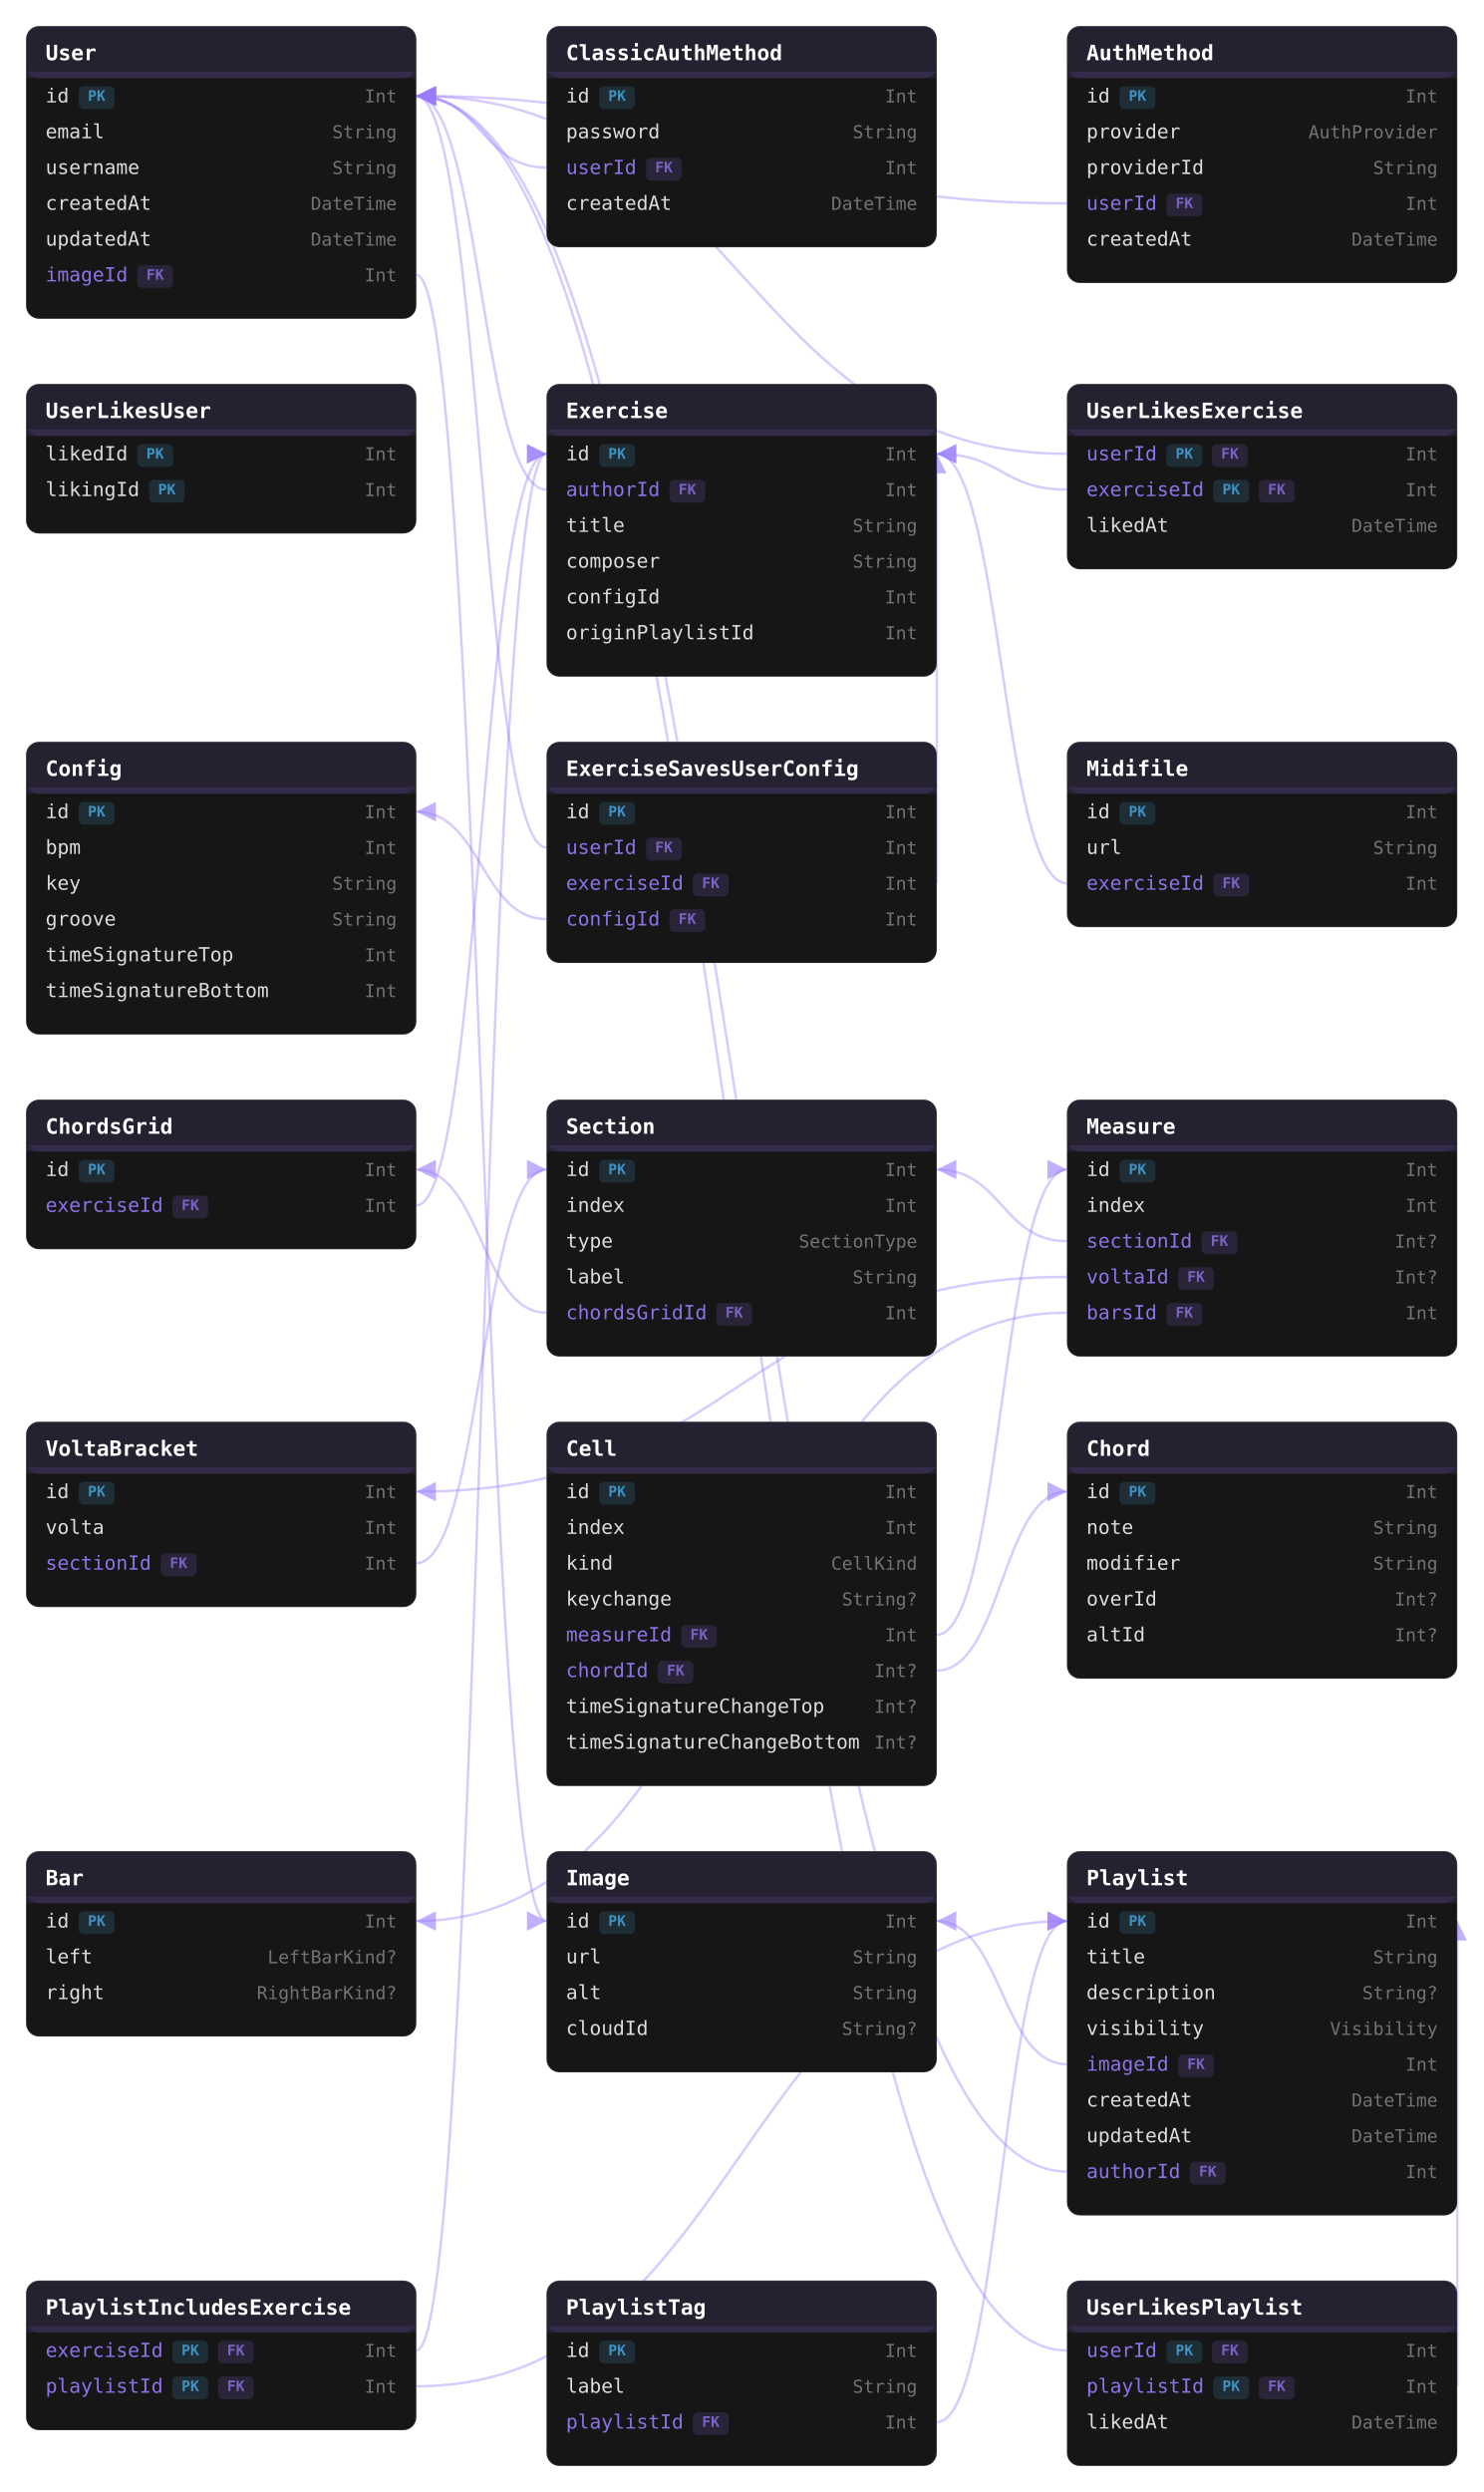
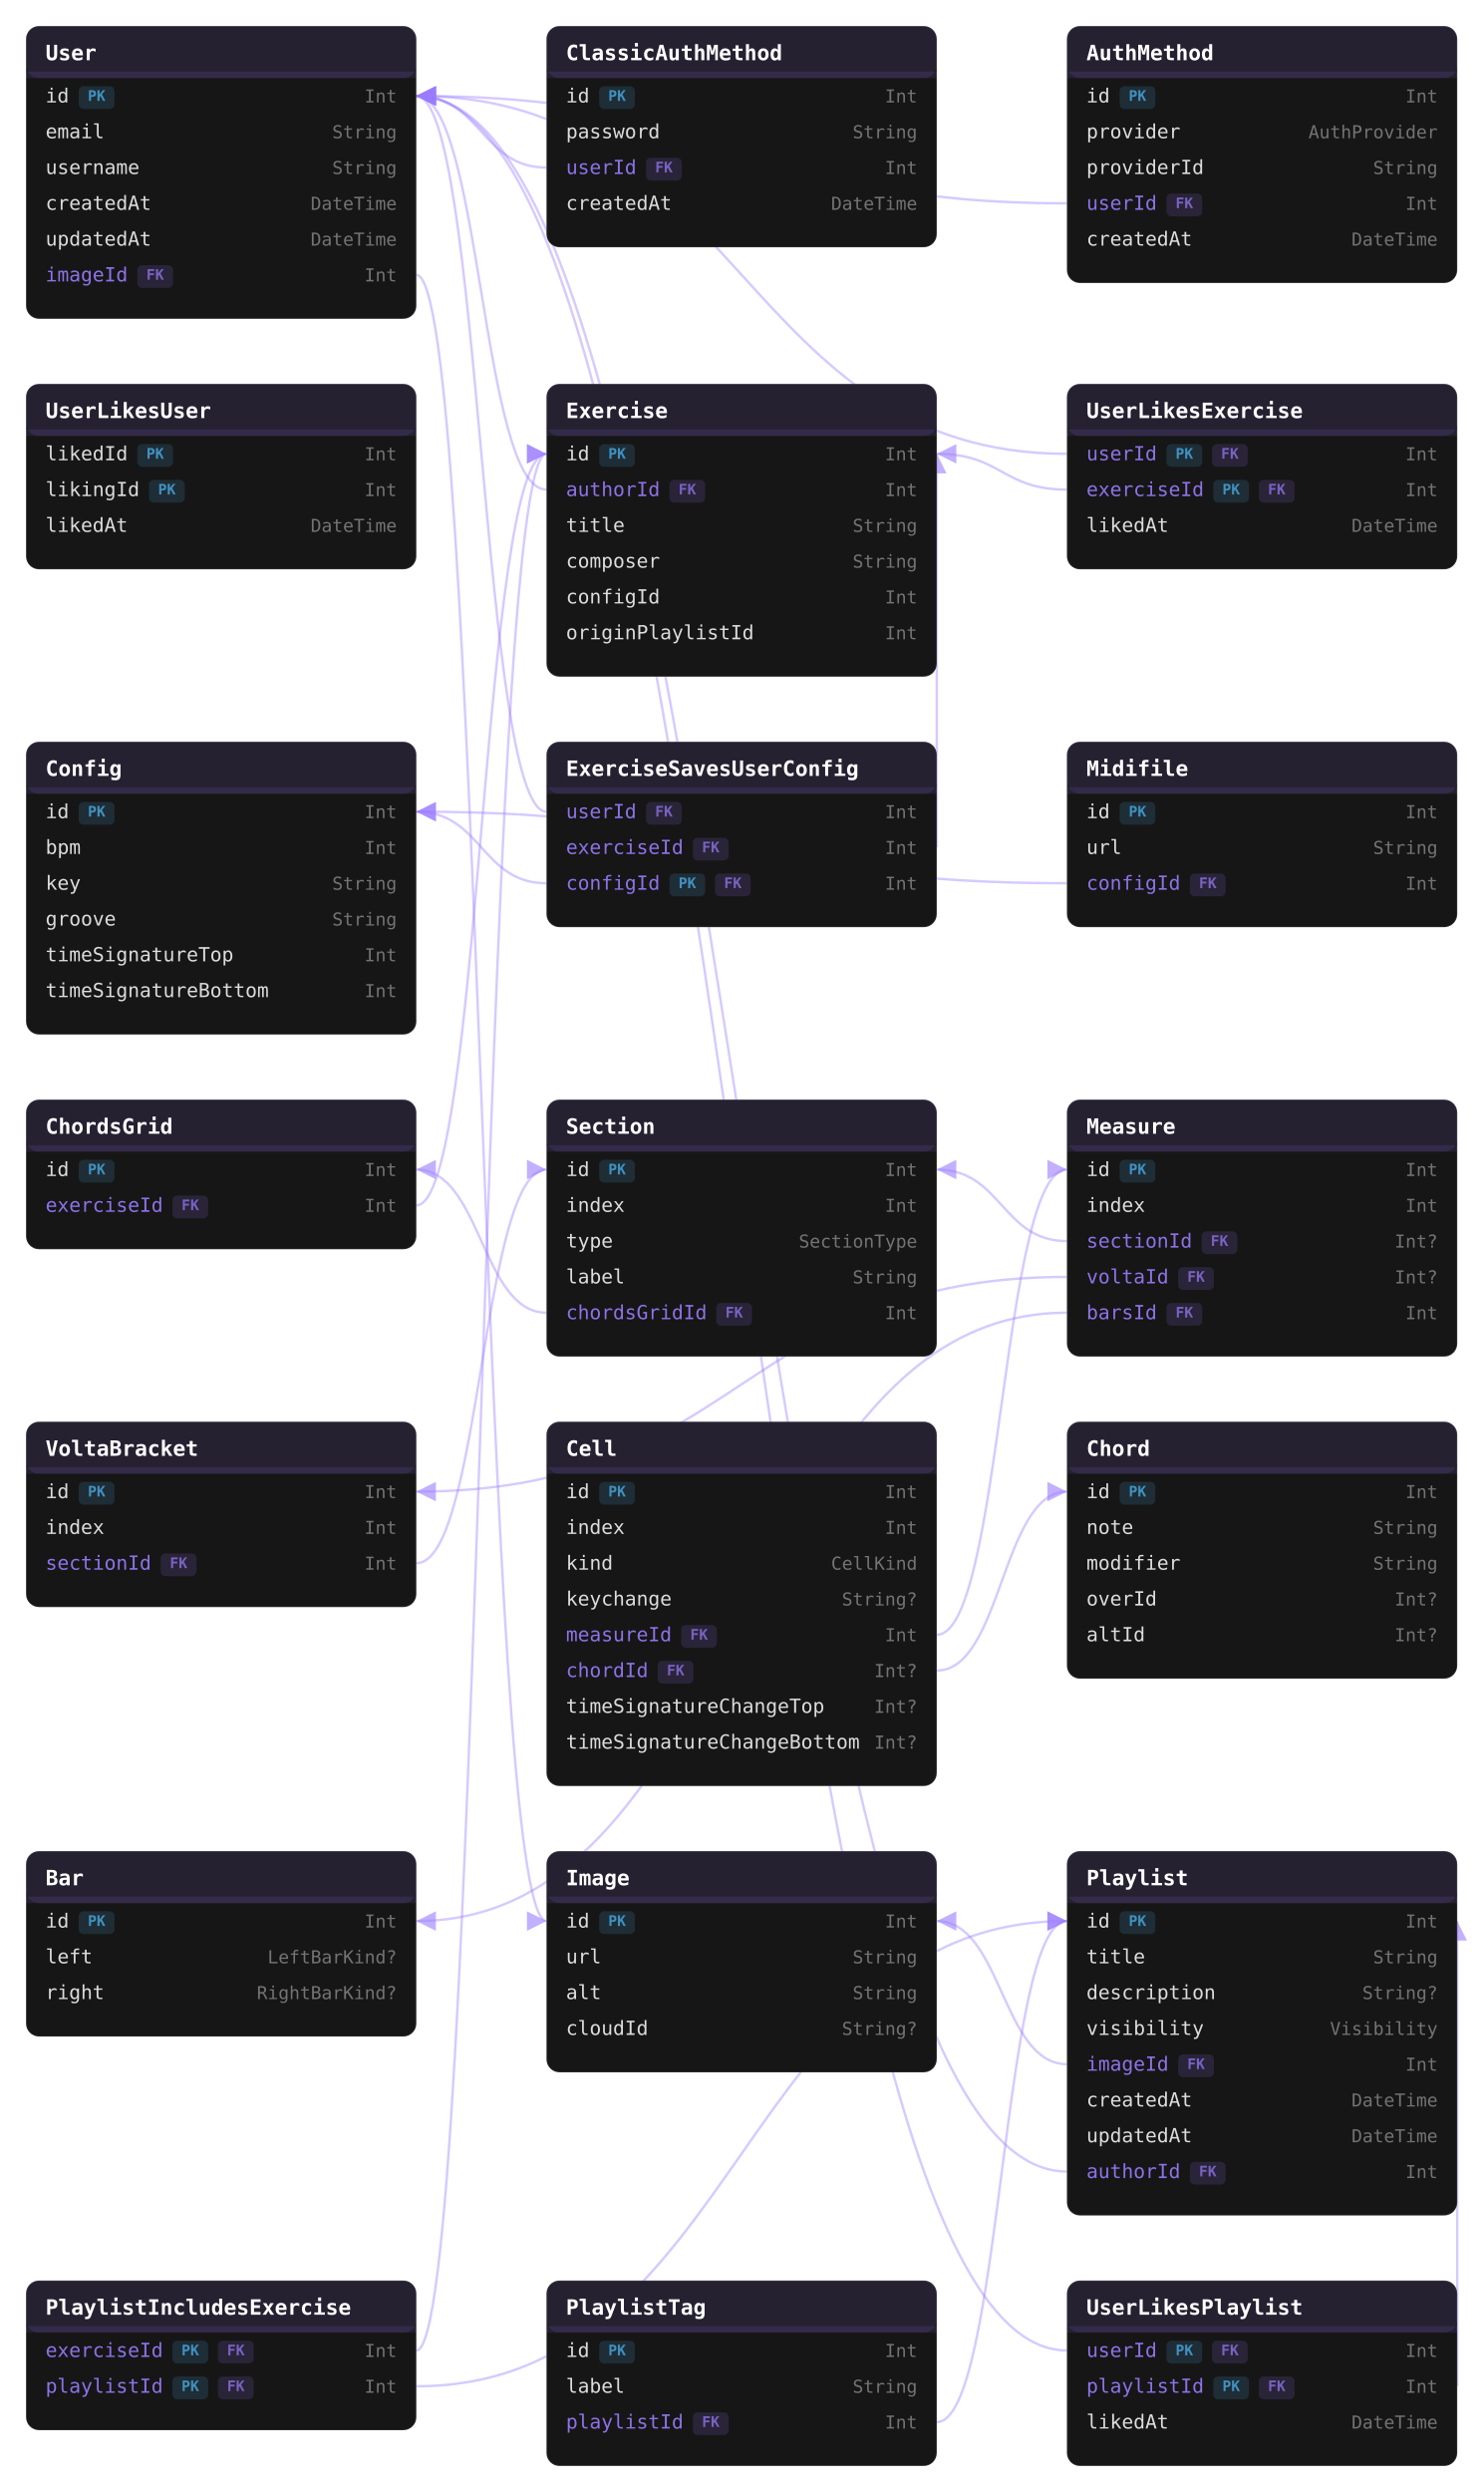
<svg xmlns="http://www.w3.org/2000/svg" viewBox="0 0 912 1532" width="912" height="1532" style="font-family: ui-monospace, monospace; font-size: 12px;">
  <defs>
    <marker id="arrow" viewBox="0 0 10 10" refX="10" refY="5" markerWidth="8" markerHeight="8" orient="auto-start-reverse">
      <path d="M 0 0 L 10 5 L 0 10 z" fill="rgba(154,124,255,0.6)" />
    </marker>
  </defs>
  <path d="M 256 169 C 296 169, 296 1181, 336 1181" fill="none" stroke="rgba(154,124,255,0.4)" stroke-width="1.5" marker-end="url(#arrow)" />
  <path d="M 336 103 C 296 103, 296 59, 256 59" fill="none" stroke="rgba(154,124,255,0.4)" stroke-width="1.5" marker-end="url(#arrow)" />
  <path d="M 656 125 C 456 125, 456 59, 256 59" fill="none" stroke="rgba(154,124,255,0.4)" stroke-width="1.5" marker-end="url(#arrow)" />
  <path d="M 336 301 C 296 301, 296 59, 256 59" fill="none" stroke="rgba(154,124,255,0.4)" stroke-width="1.5" marker-end="url(#arrow)" />
  <path d="M 656 279 C 456 279, 456 59, 256 59" fill="none" stroke="rgba(154,124,255,0.4)" stroke-width="1.5" marker-end="url(#arrow)" />
  <path d="M 656 301 C 616 301, 616 279, 576 279" fill="none" stroke="rgba(154,124,255,0.4)" stroke-width="1.5" marker-end="url(#arrow)" />
-   <path d="M 336 521 C 296 521, 296 59, 256 59" fill="none" stroke="rgba(154,124,255,0.4)" stroke-width="1.5" marker-end="url(#arrow)" />
-   <path d="M 576 543 C 576 543, 576 279, 576 279" fill="none" stroke="rgba(154,124,255,0.4)" stroke-width="1.5" marker-end="url(#arrow)" />
-   <path d="M 336 565 C 296 565, 296 499, 256 499" fill="none" stroke="rgba(154,124,255,0.4)" stroke-width="1.5" marker-end="url(#arrow)" />
-   <path d="M 656 543 C 616 543, 616 279, 576 279" fill="none" stroke="rgba(154,124,255,0.4)" stroke-width="1.5" marker-end="url(#arrow)" />
+   <path d="M 336 499 C 296 499, 296 59, 256 59" fill="none" stroke="rgba(154,124,255,0.4)" stroke-width="1.5" marker-end="url(#arrow)" />
+   <path d="M 576 521 C 576 521, 576 279, 576 279" fill="none" stroke="rgba(154,124,255,0.4)" stroke-width="1.5" marker-end="url(#arrow)" />
+   <path d="M 336 543 C 296 543, 296 499, 256 499" fill="none" stroke="rgba(154,124,255,0.4)" stroke-width="1.5" marker-end="url(#arrow)" />
+   <path d="M 656 543 C 456 543, 456 499, 256 499" fill="none" stroke="rgba(154,124,255,0.4)" stroke-width="1.5" marker-end="url(#arrow)" />
  <path d="M 256 741 C 296 741, 296 279, 336 279" fill="none" stroke="rgba(154,124,255,0.4)" stroke-width="1.5" marker-end="url(#arrow)" />
  <path d="M 336 807 C 296 807, 296 719, 256 719" fill="none" stroke="rgba(154,124,255,0.4)" stroke-width="1.5" marker-end="url(#arrow)" />
  <path d="M 656 763 C 616 763, 616 719, 576 719" fill="none" stroke="rgba(154,124,255,0.4)" stroke-width="1.5" marker-end="url(#arrow)" />
  <path d="M 656 785 C 456 785, 456 917, 256 917" fill="none" stroke="rgba(154,124,255,0.4)" stroke-width="1.5" marker-end="url(#arrow)" />
  <path d="M 656 807 C 456 807, 456 1181, 256 1181" fill="none" stroke="rgba(154,124,255,0.4)" stroke-width="1.5" marker-end="url(#arrow)" />
  <path d="M 256 961 C 296 961, 296 719, 336 719" fill="none" stroke="rgba(154,124,255,0.4)" stroke-width="1.5" marker-end="url(#arrow)" />
  <path d="M 576 1005 C 616 1005, 616 719, 656 719" fill="none" stroke="rgba(154,124,255,0.4)" stroke-width="1.5" marker-end="url(#arrow)" />
  <path d="M 576 1027 C 616 1027, 616 917, 656 917" fill="none" stroke="rgba(154,124,255,0.4)" stroke-width="1.5" marker-end="url(#arrow)" />
  <path d="M 656 1269 C 616 1269, 616 1181, 576 1181" fill="none" stroke="rgba(154,124,255,0.4)" stroke-width="1.5" marker-end="url(#arrow)" />
  <path d="M 656 1335 C 456 1335, 456 59, 256 59" fill="none" stroke="rgba(154,124,255,0.4)" stroke-width="1.5" marker-end="url(#arrow)" />
  <path d="M 256 1445 C 296 1445, 296 279, 336 279" fill="none" stroke="rgba(154,124,255,0.4)" stroke-width="1.5" marker-end="url(#arrow)" />
  <path d="M 256 1467 C 456 1467, 456 1181, 656 1181" fill="none" stroke="rgba(154,124,255,0.4)" stroke-width="1.5" marker-end="url(#arrow)" />
  <path d="M 576 1489 C 616 1489, 616 1181, 656 1181" fill="none" stroke="rgba(154,124,255,0.4)" stroke-width="1.5" marker-end="url(#arrow)" />
  <path d="M 656 1445 C 456 1445, 456 59, 256 59" fill="none" stroke="rgba(154,124,255,0.4)" stroke-width="1.5" marker-end="url(#arrow)" />
  <path d="M 896 1467 C 896 1467, 896 1181, 896 1181" fill="none" stroke="rgba(154,124,255,0.4)" stroke-width="1.5" marker-end="url(#arrow)" />
  <rect x="16" y="16" width="240" height="180" rx="8" fill="rgba(22,22,22,1)" stroke="rgba(255,255,255,0.1)" stroke-width="1" />
  <rect x="16" y="16" width="240" height="32" rx="8" fill="rgba(154,124,255,0.12)" />
  <rect x="16" y="44" width="240" height="4" fill="rgba(154,124,255,0.12)" />
  <text x="28" y="37" fill="rgba(255,255,255,1)" font-weight="600" font-size="13">User</text>
  <text x="28" y="63" fill="rgba(255,255,255,0.85)">id</text>
  <rect x="48.4" y="53" width="22" height="14" rx="3" fill="rgba(79,188,252,0.7)" opacity="0.2" />
  <text x="59.4" y="62" fill="rgba(79,188,252,0.7)" font-size="9" font-weight="600" text-anchor="middle">PK</text>
  <text x="244" y="63" fill="rgba(255,255,255,0.4)" text-anchor="end" font-size="11">Int</text>
  <text x="28" y="85" fill="rgba(255,255,255,0.85)">email</text>
  <text x="244" y="85" fill="rgba(255,255,255,0.4)" text-anchor="end" font-size="11">String</text>
  <text x="28" y="107" fill="rgba(255,255,255,0.85)">username</text>
  <text x="244" y="107" fill="rgba(255,255,255,0.4)" text-anchor="end" font-size="11">String</text>
  <text x="28" y="129" fill="rgba(255,255,255,0.85)">createdAt</text>
  <text x="244" y="129" fill="rgba(255,255,255,0.4)" text-anchor="end" font-size="11">DateTime</text>
  <text x="28" y="151" fill="rgba(255,255,255,0.85)">updatedAt</text>
  <text x="244" y="151" fill="rgba(255,255,255,0.4)" text-anchor="end" font-size="11">DateTime</text>
  <text x="28" y="173" fill="rgba(154,124,255,0.9)">imageId</text>
  <rect x="84.4" y="163" width="22" height="14" rx="3" fill="rgba(154,124,255,0.7)" opacity="0.2" />
  <text x="95.4" y="172" fill="rgba(154,124,255,0.7)" font-size="9" font-weight="600" text-anchor="middle">FK</text>
  <text x="244" y="173" fill="rgba(255,255,255,0.4)" text-anchor="end" font-size="11">Int</text>
  <rect x="336" y="16" width="240" height="136" rx="8" fill="rgba(22,22,22,1)" stroke="rgba(255,255,255,0.1)" stroke-width="1" />
  <rect x="336" y="16" width="240" height="32" rx="8" fill="rgba(154,124,255,0.12)" />
  <rect x="336" y="44" width="240" height="4" fill="rgba(154,124,255,0.12)" />
  <text x="348" y="37" fill="rgba(255,255,255,1)" font-weight="600" font-size="13">ClassicAuthMethod</text>
  <text x="348" y="63" fill="rgba(255,255,255,0.85)">id</text>
  <rect x="368.4" y="53" width="22" height="14" rx="3" fill="rgba(79,188,252,0.7)" opacity="0.2" />
  <text x="379.4" y="62" fill="rgba(79,188,252,0.7)" font-size="9" font-weight="600" text-anchor="middle">PK</text>
  <text x="564" y="63" fill="rgba(255,255,255,0.4)" text-anchor="end" font-size="11">Int</text>
  <text x="348" y="85" fill="rgba(255,255,255,0.85)">password</text>
  <text x="564" y="85" fill="rgba(255,255,255,0.4)" text-anchor="end" font-size="11">String</text>
  <text x="348" y="107" fill="rgba(154,124,255,0.9)">userId</text>
  <rect x="397.2" y="97" width="22" height="14" rx="3" fill="rgba(154,124,255,0.7)" opacity="0.2" />
  <text x="408.2" y="106" fill="rgba(154,124,255,0.7)" font-size="9" font-weight="600" text-anchor="middle">FK</text>
  <text x="564" y="107" fill="rgba(255,255,255,0.4)" text-anchor="end" font-size="11">Int</text>
  <text x="348" y="129" fill="rgba(255,255,255,0.85)">createdAt</text>
  <text x="564" y="129" fill="rgba(255,255,255,0.4)" text-anchor="end" font-size="11">DateTime</text>
  <rect x="656" y="16" width="240" height="158" rx="8" fill="rgba(22,22,22,1)" stroke="rgba(255,255,255,0.1)" stroke-width="1" />
  <rect x="656" y="16" width="240" height="32" rx="8" fill="rgba(154,124,255,0.12)" />
  <rect x="656" y="44" width="240" height="4" fill="rgba(154,124,255,0.12)" />
  <text x="668" y="37" fill="rgba(255,255,255,1)" font-weight="600" font-size="13">AuthMethod</text>
  <text x="668" y="63" fill="rgba(255,255,255,0.85)">id</text>
  <rect x="688.4" y="53" width="22" height="14" rx="3" fill="rgba(79,188,252,0.7)" opacity="0.2" />
  <text x="699.4" y="62" fill="rgba(79,188,252,0.7)" font-size="9" font-weight="600" text-anchor="middle">PK</text>
  <text x="884" y="63" fill="rgba(255,255,255,0.4)" text-anchor="end" font-size="11">Int</text>
  <text x="668" y="85" fill="rgba(255,255,255,0.85)">provider</text>
  <text x="884" y="85" fill="rgba(255,255,255,0.4)" text-anchor="end" font-size="11">AuthProvider</text>
  <text x="668" y="107" fill="rgba(255,255,255,0.85)">providerId</text>
  <text x="884" y="107" fill="rgba(255,255,255,0.4)" text-anchor="end" font-size="11">String</text>
  <text x="668" y="129" fill="rgba(154,124,255,0.9)">userId</text>
  <rect x="717.2" y="119" width="22" height="14" rx="3" fill="rgba(154,124,255,0.7)" opacity="0.2" />
  <text x="728.2" y="128" fill="rgba(154,124,255,0.7)" font-size="9" font-weight="600" text-anchor="middle">FK</text>
  <text x="884" y="129" fill="rgba(255,255,255,0.4)" text-anchor="end" font-size="11">Int</text>
  <text x="668" y="151" fill="rgba(255,255,255,0.85)">createdAt</text>
  <text x="884" y="151" fill="rgba(255,255,255,0.4)" text-anchor="end" font-size="11">DateTime</text>
-   <rect x="16" y="236" width="240" height="92" rx="8" fill="rgba(22,22,22,1)" stroke="rgba(255,255,255,0.1)" stroke-width="1" />
+   <rect x="16" y="236" width="240" height="114" rx="8" fill="rgba(22,22,22,1)" stroke="rgba(255,255,255,0.1)" stroke-width="1" />
  <rect x="16" y="236" width="240" height="32" rx="8" fill="rgba(154,124,255,0.12)" />
  <rect x="16" y="264" width="240" height="4" fill="rgba(154,124,255,0.12)" />
  <text x="28" y="257" fill="rgba(255,255,255,1)" font-weight="600" font-size="13">UserLikesUser</text>
  <text x="28" y="283" fill="rgba(255,255,255,0.85)">likedId</text>
  <rect x="84.4" y="273" width="22" height="14" rx="3" fill="rgba(79,188,252,0.7)" opacity="0.2" />
  <text x="95.4" y="282" fill="rgba(79,188,252,0.7)" font-size="9" font-weight="600" text-anchor="middle">PK</text>
  <text x="244" y="283" fill="rgba(255,255,255,0.4)" text-anchor="end" font-size="11">Int</text>
  <text x="28" y="305" fill="rgba(255,255,255,0.85)">likingId</text>
  <rect x="91.6" y="295" width="22" height="14" rx="3" fill="rgba(79,188,252,0.7)" opacity="0.2" />
  <text x="102.6" y="304" fill="rgba(79,188,252,0.7)" font-size="9" font-weight="600" text-anchor="middle">PK</text>
  <text x="244" y="305" fill="rgba(255,255,255,0.4)" text-anchor="end" font-size="11">Int</text>
+   <text x="28" y="327" fill="rgba(255,255,255,0.85)">likedAt</text>
+   <text x="244" y="327" fill="rgba(255,255,255,0.4)" text-anchor="end" font-size="11">DateTime</text>
  <rect x="336" y="236" width="240" height="180" rx="8" fill="rgba(22,22,22,1)" stroke="rgba(255,255,255,0.1)" stroke-width="1" />
  <rect x="336" y="236" width="240" height="32" rx="8" fill="rgba(154,124,255,0.12)" />
  <rect x="336" y="264" width="240" height="4" fill="rgba(154,124,255,0.12)" />
  <text x="348" y="257" fill="rgba(255,255,255,1)" font-weight="600" font-size="13">Exercise</text>
  <text x="348" y="283" fill="rgba(255,255,255,0.85)">id</text>
  <rect x="368.4" y="273" width="22" height="14" rx="3" fill="rgba(79,188,252,0.7)" opacity="0.2" />
  <text x="379.4" y="282" fill="rgba(79,188,252,0.7)" font-size="9" font-weight="600" text-anchor="middle">PK</text>
  <text x="564" y="283" fill="rgba(255,255,255,0.4)" text-anchor="end" font-size="11">Int</text>
  <text x="348" y="305" fill="rgba(154,124,255,0.9)">authorId</text>
  <rect x="411.6" y="295" width="22" height="14" rx="3" fill="rgba(154,124,255,0.7)" opacity="0.2" />
  <text x="422.6" y="304" fill="rgba(154,124,255,0.7)" font-size="9" font-weight="600" text-anchor="middle">FK</text>
  <text x="564" y="305" fill="rgba(255,255,255,0.4)" text-anchor="end" font-size="11">Int</text>
  <text x="348" y="327" fill="rgba(255,255,255,0.85)">title</text>
  <text x="564" y="327" fill="rgba(255,255,255,0.4)" text-anchor="end" font-size="11">String</text>
  <text x="348" y="349" fill="rgba(255,255,255,0.85)">composer</text>
  <text x="564" y="349" fill="rgba(255,255,255,0.4)" text-anchor="end" font-size="11">String</text>
  <text x="348" y="371" fill="rgba(255,255,255,0.85)">configId</text>
  <text x="564" y="371" fill="rgba(255,255,255,0.4)" text-anchor="end" font-size="11">Int</text>
  <text x="348" y="393" fill="rgba(255,255,255,0.85)">originPlaylistId</text>
  <text x="564" y="393" fill="rgba(255,255,255,0.4)" text-anchor="end" font-size="11">Int</text>
  <rect x="656" y="236" width="240" height="114" rx="8" fill="rgba(22,22,22,1)" stroke="rgba(255,255,255,0.1)" stroke-width="1" />
  <rect x="656" y="236" width="240" height="32" rx="8" fill="rgba(154,124,255,0.12)" />
  <rect x="656" y="264" width="240" height="4" fill="rgba(154,124,255,0.12)" />
  <text x="668" y="257" fill="rgba(255,255,255,1)" font-weight="600" font-size="13">UserLikesExercise</text>
  <text x="668" y="283" fill="rgba(154,124,255,0.9)">userId</text>
  <rect x="717.2" y="273" width="22" height="14" rx="3" fill="rgba(79,188,252,0.7)" opacity="0.2" />
  <text x="728.2" y="282" fill="rgba(79,188,252,0.7)" font-size="9" font-weight="600" text-anchor="middle">PK</text>
  <rect x="745.2" y="273" width="22" height="14" rx="3" fill="rgba(154,124,255,0.7)" opacity="0.2" />
  <text x="756.2" y="282" fill="rgba(154,124,255,0.7)" font-size="9" font-weight="600" text-anchor="middle">FK</text>
  <text x="884" y="283" fill="rgba(255,255,255,0.4)" text-anchor="end" font-size="11">Int</text>
  <text x="668" y="305" fill="rgba(154,124,255,0.9)">exerciseId</text>
  <rect x="746" y="295" width="22" height="14" rx="3" fill="rgba(79,188,252,0.7)" opacity="0.2" />
  <text x="757" y="304" fill="rgba(79,188,252,0.7)" font-size="9" font-weight="600" text-anchor="middle">PK</text>
  <rect x="774" y="295" width="22" height="14" rx="3" fill="rgba(154,124,255,0.7)" opacity="0.2" />
  <text x="785" y="304" fill="rgba(154,124,255,0.7)" font-size="9" font-weight="600" text-anchor="middle">FK</text>
  <text x="884" y="305" fill="rgba(255,255,255,0.4)" text-anchor="end" font-size="11">Int</text>
  <text x="668" y="327" fill="rgba(255,255,255,0.85)">likedAt</text>
  <text x="884" y="327" fill="rgba(255,255,255,0.4)" text-anchor="end" font-size="11">DateTime</text>
  <rect x="16" y="456" width="240" height="180" rx="8" fill="rgba(22,22,22,1)" stroke="rgba(255,255,255,0.1)" stroke-width="1" />
  <rect x="16" y="456" width="240" height="32" rx="8" fill="rgba(154,124,255,0.12)" />
  <rect x="16" y="484" width="240" height="4" fill="rgba(154,124,255,0.12)" />
  <text x="28" y="477" fill="rgba(255,255,255,1)" font-weight="600" font-size="13">Config</text>
  <text x="28" y="503" fill="rgba(255,255,255,0.85)">id</text>
  <rect x="48.4" y="493" width="22" height="14" rx="3" fill="rgba(79,188,252,0.7)" opacity="0.2" />
  <text x="59.4" y="502" fill="rgba(79,188,252,0.7)" font-size="9" font-weight="600" text-anchor="middle">PK</text>
  <text x="244" y="503" fill="rgba(255,255,255,0.4)" text-anchor="end" font-size="11">Int</text>
  <text x="28" y="525" fill="rgba(255,255,255,0.85)">bpm</text>
  <text x="244" y="525" fill="rgba(255,255,255,0.4)" text-anchor="end" font-size="11">Int</text>
  <text x="28" y="547" fill="rgba(255,255,255,0.85)">key</text>
  <text x="244" y="547" fill="rgba(255,255,255,0.4)" text-anchor="end" font-size="11">String</text>
  <text x="28" y="569" fill="rgba(255,255,255,0.85)">groove</text>
  <text x="244" y="569" fill="rgba(255,255,255,0.4)" text-anchor="end" font-size="11">String</text>
  <text x="28" y="591" fill="rgba(255,255,255,0.85)">timeSignatureTop</text>
  <text x="244" y="591" fill="rgba(255,255,255,0.4)" text-anchor="end" font-size="11">Int</text>
  <text x="28" y="613" fill="rgba(255,255,255,0.85)">timeSignatureBottom</text>
  <text x="244" y="613" fill="rgba(255,255,255,0.4)" text-anchor="end" font-size="11">Int</text>
-   <rect x="336" y="456" width="240" height="136" rx="8" fill="rgba(22,22,22,1)" stroke="rgba(255,255,255,0.1)" stroke-width="1" />
+   <rect x="336" y="456" width="240" height="114" rx="8" fill="rgba(22,22,22,1)" stroke="rgba(255,255,255,0.1)" stroke-width="1" />
  <rect x="336" y="456" width="240" height="32" rx="8" fill="rgba(154,124,255,0.12)" />
  <rect x="336" y="484" width="240" height="4" fill="rgba(154,124,255,0.12)" />
  <text x="348" y="477" fill="rgba(255,255,255,1)" font-weight="600" font-size="13">ExerciseSavesUserConfig</text>
-   <text x="348" y="503" fill="rgba(255,255,255,0.85)">id</text>
-   <rect x="368.4" y="493" width="22" height="14" rx="3" fill="rgba(79,188,252,0.7)" opacity="0.2" />
-   <text x="379.4" y="502" fill="rgba(79,188,252,0.7)" font-size="9" font-weight="600" text-anchor="middle">PK</text>
+   <text x="348" y="503" fill="rgba(154,124,255,0.9)">userId</text>
+   <rect x="397.2" y="493" width="22" height="14" rx="3" fill="rgba(154,124,255,0.7)" opacity="0.2" />
+   <text x="408.2" y="502" fill="rgba(154,124,255,0.7)" font-size="9" font-weight="600" text-anchor="middle">FK</text>
  <text x="564" y="503" fill="rgba(255,255,255,0.4)" text-anchor="end" font-size="11">Int</text>
-   <text x="348" y="525" fill="rgba(154,124,255,0.9)">userId</text>
-   <rect x="397.2" y="515" width="22" height="14" rx="3" fill="rgba(154,124,255,0.7)" opacity="0.2" />
-   <text x="408.2" y="524" fill="rgba(154,124,255,0.7)" font-size="9" font-weight="600" text-anchor="middle">FK</text>
+   <text x="348" y="525" fill="rgba(154,124,255,0.9)">exerciseId</text>
+   <rect x="426" y="515" width="22" height="14" rx="3" fill="rgba(154,124,255,0.7)" opacity="0.2" />
+   <text x="437" y="524" fill="rgba(154,124,255,0.7)" font-size="9" font-weight="600" text-anchor="middle">FK</text>
  <text x="564" y="525" fill="rgba(255,255,255,0.4)" text-anchor="end" font-size="11">Int</text>
-   <text x="348" y="547" fill="rgba(154,124,255,0.9)">exerciseId</text>
-   <rect x="426" y="537" width="22" height="14" rx="3" fill="rgba(154,124,255,0.7)" opacity="0.2" />
-   <text x="437" y="546" fill="rgba(154,124,255,0.7)" font-size="9" font-weight="600" text-anchor="middle">FK</text>
+   <text x="348" y="547" fill="rgba(154,124,255,0.9)">configId</text>
+   <rect x="411.6" y="537" width="22" height="14" rx="3" fill="rgba(79,188,252,0.7)" opacity="0.2" />
+   <text x="422.6" y="546" fill="rgba(79,188,252,0.7)" font-size="9" font-weight="600" text-anchor="middle">PK</text>
+   <rect x="439.6" y="537" width="22" height="14" rx="3" fill="rgba(154,124,255,0.7)" opacity="0.2" />
+   <text x="450.6" y="546" fill="rgba(154,124,255,0.7)" font-size="9" font-weight="600" text-anchor="middle">FK</text>
  <text x="564" y="547" fill="rgba(255,255,255,0.4)" text-anchor="end" font-size="11">Int</text>
-   <text x="348" y="569" fill="rgba(154,124,255,0.9)">configId</text>
-   <rect x="411.6" y="559" width="22" height="14" rx="3" fill="rgba(154,124,255,0.7)" opacity="0.2" />
-   <text x="422.6" y="568" fill="rgba(154,124,255,0.7)" font-size="9" font-weight="600" text-anchor="middle">FK</text>
-   <text x="564" y="569" fill="rgba(255,255,255,0.4)" text-anchor="end" font-size="11">Int</text>
  <rect x="656" y="456" width="240" height="114" rx="8" fill="rgba(22,22,22,1)" stroke="rgba(255,255,255,0.1)" stroke-width="1" />
  <rect x="656" y="456" width="240" height="32" rx="8" fill="rgba(154,124,255,0.12)" />
  <rect x="656" y="484" width="240" height="4" fill="rgba(154,124,255,0.12)" />
  <text x="668" y="477" fill="rgba(255,255,255,1)" font-weight="600" font-size="13">Midifile</text>
  <text x="668" y="503" fill="rgba(255,255,255,0.85)">id</text>
  <rect x="688.4" y="493" width="22" height="14" rx="3" fill="rgba(79,188,252,0.7)" opacity="0.2" />
  <text x="699.4" y="502" fill="rgba(79,188,252,0.7)" font-size="9" font-weight="600" text-anchor="middle">PK</text>
  <text x="884" y="503" fill="rgba(255,255,255,0.4)" text-anchor="end" font-size="11">Int</text>
  <text x="668" y="525" fill="rgba(255,255,255,0.85)">url</text>
  <text x="884" y="525" fill="rgba(255,255,255,0.4)" text-anchor="end" font-size="11">String</text>
-   <text x="668" y="547" fill="rgba(154,124,255,0.9)">exerciseId</text>
-   <rect x="746" y="537" width="22" height="14" rx="3" fill="rgba(154,124,255,0.7)" opacity="0.2" />
-   <text x="757" y="546" fill="rgba(154,124,255,0.7)" font-size="9" font-weight="600" text-anchor="middle">FK</text>
+   <text x="668" y="547" fill="rgba(154,124,255,0.9)">configId</text>
+   <rect x="731.6" y="537" width="22" height="14" rx="3" fill="rgba(154,124,255,0.7)" opacity="0.2" />
+   <text x="742.6" y="546" fill="rgba(154,124,255,0.7)" font-size="9" font-weight="600" text-anchor="middle">FK</text>
  <text x="884" y="547" fill="rgba(255,255,255,0.4)" text-anchor="end" font-size="11">Int</text>
  <rect x="16" y="676" width="240" height="92" rx="8" fill="rgba(22,22,22,1)" stroke="rgba(255,255,255,0.1)" stroke-width="1" />
  <rect x="16" y="676" width="240" height="32" rx="8" fill="rgba(154,124,255,0.12)" />
  <rect x="16" y="704" width="240" height="4" fill="rgba(154,124,255,0.12)" />
  <text x="28" y="697" fill="rgba(255,255,255,1)" font-weight="600" font-size="13">ChordsGrid</text>
  <text x="28" y="723" fill="rgba(255,255,255,0.85)">id</text>
  <rect x="48.4" y="713" width="22" height="14" rx="3" fill="rgba(79,188,252,0.7)" opacity="0.2" />
  <text x="59.4" y="722" fill="rgba(79,188,252,0.7)" font-size="9" font-weight="600" text-anchor="middle">PK</text>
  <text x="244" y="723" fill="rgba(255,255,255,0.4)" text-anchor="end" font-size="11">Int</text>
  <text x="28" y="745" fill="rgba(154,124,255,0.9)">exerciseId</text>
  <rect x="106" y="735" width="22" height="14" rx="3" fill="rgba(154,124,255,0.7)" opacity="0.2" />
  <text x="117" y="744" fill="rgba(154,124,255,0.7)" font-size="9" font-weight="600" text-anchor="middle">FK</text>
  <text x="244" y="745" fill="rgba(255,255,255,0.4)" text-anchor="end" font-size="11">Int</text>
  <rect x="336" y="676" width="240" height="158" rx="8" fill="rgba(22,22,22,1)" stroke="rgba(255,255,255,0.1)" stroke-width="1" />
  <rect x="336" y="676" width="240" height="32" rx="8" fill="rgba(154,124,255,0.12)" />
  <rect x="336" y="704" width="240" height="4" fill="rgba(154,124,255,0.12)" />
  <text x="348" y="697" fill="rgba(255,255,255,1)" font-weight="600" font-size="13">Section</text>
  <text x="348" y="723" fill="rgba(255,255,255,0.85)">id</text>
  <rect x="368.4" y="713" width="22" height="14" rx="3" fill="rgba(79,188,252,0.7)" opacity="0.2" />
  <text x="379.4" y="722" fill="rgba(79,188,252,0.7)" font-size="9" font-weight="600" text-anchor="middle">PK</text>
  <text x="564" y="723" fill="rgba(255,255,255,0.4)" text-anchor="end" font-size="11">Int</text>
  <text x="348" y="745" fill="rgba(255,255,255,0.85)">index</text>
  <text x="564" y="745" fill="rgba(255,255,255,0.4)" text-anchor="end" font-size="11">Int</text>
  <text x="348" y="767" fill="rgba(255,255,255,0.85)">type</text>
  <text x="564" y="767" fill="rgba(255,255,255,0.4)" text-anchor="end" font-size="11">SectionType</text>
  <text x="348" y="789" fill="rgba(255,255,255,0.85)">label</text>
  <text x="564" y="789" fill="rgba(255,255,255,0.4)" text-anchor="end" font-size="11">String</text>
  <text x="348" y="811" fill="rgba(154,124,255,0.9)">chordsGridId</text>
  <rect x="440.4" y="801" width="22" height="14" rx="3" fill="rgba(154,124,255,0.7)" opacity="0.2" />
  <text x="451.4" y="810" fill="rgba(154,124,255,0.7)" font-size="9" font-weight="600" text-anchor="middle">FK</text>
  <text x="564" y="811" fill="rgba(255,255,255,0.4)" text-anchor="end" font-size="11">Int</text>
  <rect x="656" y="676" width="240" height="158" rx="8" fill="rgba(22,22,22,1)" stroke="rgba(255,255,255,0.1)" stroke-width="1" />
  <rect x="656" y="676" width="240" height="32" rx="8" fill="rgba(154,124,255,0.12)" />
  <rect x="656" y="704" width="240" height="4" fill="rgba(154,124,255,0.12)" />
  <text x="668" y="697" fill="rgba(255,255,255,1)" font-weight="600" font-size="13">Measure</text>
  <text x="668" y="723" fill="rgba(255,255,255,0.85)">id</text>
  <rect x="688.4" y="713" width="22" height="14" rx="3" fill="rgba(79,188,252,0.7)" opacity="0.2" />
  <text x="699.4" y="722" fill="rgba(79,188,252,0.7)" font-size="9" font-weight="600" text-anchor="middle">PK</text>
  <text x="884" y="723" fill="rgba(255,255,255,0.4)" text-anchor="end" font-size="11">Int</text>
  <text x="668" y="745" fill="rgba(255,255,255,0.85)">index</text>
  <text x="884" y="745" fill="rgba(255,255,255,0.4)" text-anchor="end" font-size="11">Int</text>
  <text x="668" y="767" fill="rgba(154,124,255,0.9)">sectionId</text>
  <rect x="738.8" y="757" width="22" height="14" rx="3" fill="rgba(154,124,255,0.7)" opacity="0.2" />
  <text x="749.8" y="766" fill="rgba(154,124,255,0.7)" font-size="9" font-weight="600" text-anchor="middle">FK</text>
  <text x="884" y="767" fill="rgba(255,255,255,0.4)" text-anchor="end" font-size="11">Int?</text>
  <text x="668" y="789" fill="rgba(154,124,255,0.9)">voltaId</text>
  <rect x="724.4" y="779" width="22" height="14" rx="3" fill="rgba(154,124,255,0.7)" opacity="0.2" />
  <text x="735.4" y="788" fill="rgba(154,124,255,0.7)" font-size="9" font-weight="600" text-anchor="middle">FK</text>
  <text x="884" y="789" fill="rgba(255,255,255,0.4)" text-anchor="end" font-size="11">Int?</text>
  <text x="668" y="811" fill="rgba(154,124,255,0.9)">barsId</text>
  <rect x="717.2" y="801" width="22" height="14" rx="3" fill="rgba(154,124,255,0.7)" opacity="0.2" />
  <text x="728.2" y="810" fill="rgba(154,124,255,0.7)" font-size="9" font-weight="600" text-anchor="middle">FK</text>
  <text x="884" y="811" fill="rgba(255,255,255,0.4)" text-anchor="end" font-size="11">Int</text>
  <rect x="16" y="874" width="240" height="114" rx="8" fill="rgba(22,22,22,1)" stroke="rgba(255,255,255,0.1)" stroke-width="1" />
  <rect x="16" y="874" width="240" height="32" rx="8" fill="rgba(154,124,255,0.12)" />
  <rect x="16" y="902" width="240" height="4" fill="rgba(154,124,255,0.12)" />
  <text x="28" y="895" fill="rgba(255,255,255,1)" font-weight="600" font-size="13">VoltaBracket</text>
  <text x="28" y="921" fill="rgba(255,255,255,0.85)">id</text>
  <rect x="48.4" y="911" width="22" height="14" rx="3" fill="rgba(79,188,252,0.7)" opacity="0.2" />
  <text x="59.4" y="920" fill="rgba(79,188,252,0.7)" font-size="9" font-weight="600" text-anchor="middle">PK</text>
  <text x="244" y="921" fill="rgba(255,255,255,0.4)" text-anchor="end" font-size="11">Int</text>
-   <text x="28" y="943" fill="rgba(255,255,255,0.85)">volta</text>
+   <text x="28" y="943" fill="rgba(255,255,255,0.85)">index</text>
  <text x="244" y="943" fill="rgba(255,255,255,0.4)" text-anchor="end" font-size="11">Int</text>
  <text x="28" y="965" fill="rgba(154,124,255,0.9)">sectionId</text>
  <rect x="98.8" y="955" width="22" height="14" rx="3" fill="rgba(154,124,255,0.7)" opacity="0.2" />
  <text x="109.8" y="964" fill="rgba(154,124,255,0.7)" font-size="9" font-weight="600" text-anchor="middle">FK</text>
  <text x="244" y="965" fill="rgba(255,255,255,0.4)" text-anchor="end" font-size="11">Int</text>
  <rect x="336" y="874" width="240" height="224" rx="8" fill="rgba(22,22,22,1)" stroke="rgba(255,255,255,0.1)" stroke-width="1" />
  <rect x="336" y="874" width="240" height="32" rx="8" fill="rgba(154,124,255,0.12)" />
  <rect x="336" y="902" width="240" height="4" fill="rgba(154,124,255,0.12)" />
  <text x="348" y="895" fill="rgba(255,255,255,1)" font-weight="600" font-size="13">Cell</text>
  <text x="348" y="921" fill="rgba(255,255,255,0.85)">id</text>
  <rect x="368.4" y="911" width="22" height="14" rx="3" fill="rgba(79,188,252,0.7)" opacity="0.2" />
  <text x="379.4" y="920" fill="rgba(79,188,252,0.7)" font-size="9" font-weight="600" text-anchor="middle">PK</text>
  <text x="564" y="921" fill="rgba(255,255,255,0.4)" text-anchor="end" font-size="11">Int</text>
  <text x="348" y="943" fill="rgba(255,255,255,0.85)">index</text>
  <text x="564" y="943" fill="rgba(255,255,255,0.4)" text-anchor="end" font-size="11">Int</text>
  <text x="348" y="965" fill="rgba(255,255,255,0.85)">kind</text>
  <text x="564" y="965" fill="rgba(255,255,255,0.4)" text-anchor="end" font-size="11">CellKind</text>
  <text x="348" y="987" fill="rgba(255,255,255,0.85)">keychange</text>
  <text x="564" y="987" fill="rgba(255,255,255,0.4)" text-anchor="end" font-size="11">String?</text>
  <text x="348" y="1009" fill="rgba(154,124,255,0.9)">measureId</text>
  <rect x="418.8" y="999" width="22" height="14" rx="3" fill="rgba(154,124,255,0.7)" opacity="0.2" />
  <text x="429.8" y="1008" fill="rgba(154,124,255,0.7)" font-size="9" font-weight="600" text-anchor="middle">FK</text>
  <text x="564" y="1009" fill="rgba(255,255,255,0.4)" text-anchor="end" font-size="11">Int</text>
  <text x="348" y="1031" fill="rgba(154,124,255,0.9)">chordId</text>
  <rect x="404.4" y="1021" width="22" height="14" rx="3" fill="rgba(154,124,255,0.7)" opacity="0.2" />
  <text x="415.4" y="1030" fill="rgba(154,124,255,0.7)" font-size="9" font-weight="600" text-anchor="middle">FK</text>
  <text x="564" y="1031" fill="rgba(255,255,255,0.4)" text-anchor="end" font-size="11">Int?</text>
  <text x="348" y="1053" fill="rgba(255,255,255,0.85)">timeSignatureChangeTop</text>
  <text x="564" y="1053" fill="rgba(255,255,255,0.4)" text-anchor="end" font-size="11">Int?</text>
  <text x="348" y="1075" fill="rgba(255,255,255,0.85)">timeSignatureChangeBottom</text>
  <text x="564" y="1075" fill="rgba(255,255,255,0.4)" text-anchor="end" font-size="11">Int?</text>
  <rect x="656" y="874" width="240" height="158" rx="8" fill="rgba(22,22,22,1)" stroke="rgba(255,255,255,0.1)" stroke-width="1" />
  <rect x="656" y="874" width="240" height="32" rx="8" fill="rgba(154,124,255,0.12)" />
  <rect x="656" y="902" width="240" height="4" fill="rgba(154,124,255,0.12)" />
  <text x="668" y="895" fill="rgba(255,255,255,1)" font-weight="600" font-size="13">Chord</text>
  <text x="668" y="921" fill="rgba(255,255,255,0.85)">id</text>
  <rect x="688.4" y="911" width="22" height="14" rx="3" fill="rgba(79,188,252,0.7)" opacity="0.2" />
  <text x="699.4" y="920" fill="rgba(79,188,252,0.7)" font-size="9" font-weight="600" text-anchor="middle">PK</text>
  <text x="884" y="921" fill="rgba(255,255,255,0.4)" text-anchor="end" font-size="11">Int</text>
  <text x="668" y="943" fill="rgba(255,255,255,0.85)">note</text>
  <text x="884" y="943" fill="rgba(255,255,255,0.4)" text-anchor="end" font-size="11">String</text>
  <text x="668" y="965" fill="rgba(255,255,255,0.85)">modifier</text>
  <text x="884" y="965" fill="rgba(255,255,255,0.4)" text-anchor="end" font-size="11">String</text>
  <text x="668" y="987" fill="rgba(255,255,255,0.85)">overId</text>
  <text x="884" y="987" fill="rgba(255,255,255,0.4)" text-anchor="end" font-size="11">Int?</text>
  <text x="668" y="1009" fill="rgba(255,255,255,0.85)">altId</text>
  <text x="884" y="1009" fill="rgba(255,255,255,0.4)" text-anchor="end" font-size="11">Int?</text>
  <rect x="16" y="1138" width="240" height="114" rx="8" fill="rgba(22,22,22,1)" stroke="rgba(255,255,255,0.1)" stroke-width="1" />
  <rect x="16" y="1138" width="240" height="32" rx="8" fill="rgba(154,124,255,0.12)" />
  <rect x="16" y="1166" width="240" height="4" fill="rgba(154,124,255,0.12)" />
  <text x="28" y="1159" fill="rgba(255,255,255,1)" font-weight="600" font-size="13">Bar</text>
  <text x="28" y="1185" fill="rgba(255,255,255,0.85)">id</text>
  <rect x="48.4" y="1175" width="22" height="14" rx="3" fill="rgba(79,188,252,0.7)" opacity="0.2" />
  <text x="59.4" y="1184" fill="rgba(79,188,252,0.7)" font-size="9" font-weight="600" text-anchor="middle">PK</text>
  <text x="244" y="1185" fill="rgba(255,255,255,0.4)" text-anchor="end" font-size="11">Int</text>
  <text x="28" y="1207" fill="rgba(255,255,255,0.85)">left</text>
  <text x="244" y="1207" fill="rgba(255,255,255,0.4)" text-anchor="end" font-size="11">LeftBarKind?</text>
  <text x="28" y="1229" fill="rgba(255,255,255,0.85)">right</text>
  <text x="244" y="1229" fill="rgba(255,255,255,0.4)" text-anchor="end" font-size="11">RightBarKind?</text>
  <rect x="336" y="1138" width="240" height="136" rx="8" fill="rgba(22,22,22,1)" stroke="rgba(255,255,255,0.1)" stroke-width="1" />
  <rect x="336" y="1138" width="240" height="32" rx="8" fill="rgba(154,124,255,0.12)" />
  <rect x="336" y="1166" width="240" height="4" fill="rgba(154,124,255,0.12)" />
  <text x="348" y="1159" fill="rgba(255,255,255,1)" font-weight="600" font-size="13">Image</text>
  <text x="348" y="1185" fill="rgba(255,255,255,0.85)">id</text>
  <rect x="368.4" y="1175" width="22" height="14" rx="3" fill="rgba(79,188,252,0.7)" opacity="0.2" />
  <text x="379.4" y="1184" fill="rgba(79,188,252,0.7)" font-size="9" font-weight="600" text-anchor="middle">PK</text>
  <text x="564" y="1185" fill="rgba(255,255,255,0.4)" text-anchor="end" font-size="11">Int</text>
  <text x="348" y="1207" fill="rgba(255,255,255,0.85)">url</text>
  <text x="564" y="1207" fill="rgba(255,255,255,0.4)" text-anchor="end" font-size="11">String</text>
  <text x="348" y="1229" fill="rgba(255,255,255,0.85)">alt</text>
  <text x="564" y="1229" fill="rgba(255,255,255,0.4)" text-anchor="end" font-size="11">String</text>
  <text x="348" y="1251" fill="rgba(255,255,255,0.85)">cloudId</text>
  <text x="564" y="1251" fill="rgba(255,255,255,0.4)" text-anchor="end" font-size="11">String?</text>
  <rect x="656" y="1138" width="240" height="224" rx="8" fill="rgba(22,22,22,1)" stroke="rgba(255,255,255,0.1)" stroke-width="1" />
  <rect x="656" y="1138" width="240" height="32" rx="8" fill="rgba(154,124,255,0.12)" />
  <rect x="656" y="1166" width="240" height="4" fill="rgba(154,124,255,0.12)" />
  <text x="668" y="1159" fill="rgba(255,255,255,1)" font-weight="600" font-size="13">Playlist</text>
  <text x="668" y="1185" fill="rgba(255,255,255,0.85)">id</text>
  <rect x="688.4" y="1175" width="22" height="14" rx="3" fill="rgba(79,188,252,0.7)" opacity="0.2" />
  <text x="699.4" y="1184" fill="rgba(79,188,252,0.7)" font-size="9" font-weight="600" text-anchor="middle">PK</text>
  <text x="884" y="1185" fill="rgba(255,255,255,0.4)" text-anchor="end" font-size="11">Int</text>
  <text x="668" y="1207" fill="rgba(255,255,255,0.85)">title</text>
  <text x="884" y="1207" fill="rgba(255,255,255,0.4)" text-anchor="end" font-size="11">String</text>
  <text x="668" y="1229" fill="rgba(255,255,255,0.85)">description</text>
  <text x="884" y="1229" fill="rgba(255,255,255,0.4)" text-anchor="end" font-size="11">String?</text>
  <text x="668" y="1251" fill="rgba(255,255,255,0.85)">visibility</text>
  <text x="884" y="1251" fill="rgba(255,255,255,0.4)" text-anchor="end" font-size="11">Visibility</text>
  <text x="668" y="1273" fill="rgba(154,124,255,0.9)">imageId</text>
  <rect x="724.4" y="1263" width="22" height="14" rx="3" fill="rgba(154,124,255,0.7)" opacity="0.2" />
  <text x="735.4" y="1272" fill="rgba(154,124,255,0.7)" font-size="9" font-weight="600" text-anchor="middle">FK</text>
  <text x="884" y="1273" fill="rgba(255,255,255,0.4)" text-anchor="end" font-size="11">Int</text>
  <text x="668" y="1295" fill="rgba(255,255,255,0.85)">createdAt</text>
  <text x="884" y="1295" fill="rgba(255,255,255,0.4)" text-anchor="end" font-size="11">DateTime</text>
  <text x="668" y="1317" fill="rgba(255,255,255,0.85)">updatedAt</text>
  <text x="884" y="1317" fill="rgba(255,255,255,0.4)" text-anchor="end" font-size="11">DateTime</text>
  <text x="668" y="1339" fill="rgba(154,124,255,0.9)">authorId</text>
  <rect x="731.6" y="1329" width="22" height="14" rx="3" fill="rgba(154,124,255,0.7)" opacity="0.2" />
  <text x="742.6" y="1338" fill="rgba(154,124,255,0.7)" font-size="9" font-weight="600" text-anchor="middle">FK</text>
  <text x="884" y="1339" fill="rgba(255,255,255,0.4)" text-anchor="end" font-size="11">Int</text>
  <rect x="16" y="1402" width="240" height="92" rx="8" fill="rgba(22,22,22,1)" stroke="rgba(255,255,255,0.1)" stroke-width="1" />
  <rect x="16" y="1402" width="240" height="32" rx="8" fill="rgba(154,124,255,0.12)" />
  <rect x="16" y="1430" width="240" height="4" fill="rgba(154,124,255,0.12)" />
  <text x="28" y="1423" fill="rgba(255,255,255,1)" font-weight="600" font-size="13">PlaylistIncludesExercise</text>
  <text x="28" y="1449" fill="rgba(154,124,255,0.9)">exerciseId</text>
  <rect x="106" y="1439" width="22" height="14" rx="3" fill="rgba(79,188,252,0.7)" opacity="0.2" />
  <text x="117" y="1448" fill="rgba(79,188,252,0.7)" font-size="9" font-weight="600" text-anchor="middle">PK</text>
  <rect x="134" y="1439" width="22" height="14" rx="3" fill="rgba(154,124,255,0.7)" opacity="0.2" />
  <text x="145" y="1448" fill="rgba(154,124,255,0.7)" font-size="9" font-weight="600" text-anchor="middle">FK</text>
  <text x="244" y="1449" fill="rgba(255,255,255,0.4)" text-anchor="end" font-size="11">Int</text>
  <text x="28" y="1471" fill="rgba(154,124,255,0.9)">playlistId</text>
  <rect x="106" y="1461" width="22" height="14" rx="3" fill="rgba(79,188,252,0.7)" opacity="0.2" />
  <text x="117" y="1470" fill="rgba(79,188,252,0.7)" font-size="9" font-weight="600" text-anchor="middle">PK</text>
  <rect x="134" y="1461" width="22" height="14" rx="3" fill="rgba(154,124,255,0.7)" opacity="0.2" />
  <text x="145" y="1470" fill="rgba(154,124,255,0.7)" font-size="9" font-weight="600" text-anchor="middle">FK</text>
  <text x="244" y="1471" fill="rgba(255,255,255,0.4)" text-anchor="end" font-size="11">Int</text>
  <rect x="336" y="1402" width="240" height="114" rx="8" fill="rgba(22,22,22,1)" stroke="rgba(255,255,255,0.1)" stroke-width="1" />
  <rect x="336" y="1402" width="240" height="32" rx="8" fill="rgba(154,124,255,0.12)" />
  <rect x="336" y="1430" width="240" height="4" fill="rgba(154,124,255,0.12)" />
  <text x="348" y="1423" fill="rgba(255,255,255,1)" font-weight="600" font-size="13">PlaylistTag</text>
  <text x="348" y="1449" fill="rgba(255,255,255,0.85)">id</text>
  <rect x="368.4" y="1439" width="22" height="14" rx="3" fill="rgba(79,188,252,0.7)" opacity="0.2" />
  <text x="379.4" y="1448" fill="rgba(79,188,252,0.7)" font-size="9" font-weight="600" text-anchor="middle">PK</text>
  <text x="564" y="1449" fill="rgba(255,255,255,0.4)" text-anchor="end" font-size="11">Int</text>
  <text x="348" y="1471" fill="rgba(255,255,255,0.85)">label</text>
  <text x="564" y="1471" fill="rgba(255,255,255,0.4)" text-anchor="end" font-size="11">String</text>
  <text x="348" y="1493" fill="rgba(154,124,255,0.9)">playlistId</text>
  <rect x="426" y="1483" width="22" height="14" rx="3" fill="rgba(154,124,255,0.7)" opacity="0.2" />
  <text x="437" y="1492" fill="rgba(154,124,255,0.7)" font-size="9" font-weight="600" text-anchor="middle">FK</text>
  <text x="564" y="1493" fill="rgba(255,255,255,0.4)" text-anchor="end" font-size="11">Int</text>
  <rect x="656" y="1402" width="240" height="114" rx="8" fill="rgba(22,22,22,1)" stroke="rgba(255,255,255,0.1)" stroke-width="1" />
  <rect x="656" y="1402" width="240" height="32" rx="8" fill="rgba(154,124,255,0.12)" />
  <rect x="656" y="1430" width="240" height="4" fill="rgba(154,124,255,0.12)" />
  <text x="668" y="1423" fill="rgba(255,255,255,1)" font-weight="600" font-size="13">UserLikesPlaylist</text>
  <text x="668" y="1449" fill="rgba(154,124,255,0.9)">userId</text>
  <rect x="717.2" y="1439" width="22" height="14" rx="3" fill="rgba(79,188,252,0.7)" opacity="0.2" />
  <text x="728.2" y="1448" fill="rgba(79,188,252,0.7)" font-size="9" font-weight="600" text-anchor="middle">PK</text>
  <rect x="745.2" y="1439" width="22" height="14" rx="3" fill="rgba(154,124,255,0.7)" opacity="0.2" />
  <text x="756.2" y="1448" fill="rgba(154,124,255,0.7)" font-size="9" font-weight="600" text-anchor="middle">FK</text>
  <text x="884" y="1449" fill="rgba(255,255,255,0.4)" text-anchor="end" font-size="11">Int</text>
  <text x="668" y="1471" fill="rgba(154,124,255,0.9)">playlistId</text>
  <rect x="746" y="1461" width="22" height="14" rx="3" fill="rgba(79,188,252,0.7)" opacity="0.2" />
  <text x="757" y="1470" fill="rgba(79,188,252,0.7)" font-size="9" font-weight="600" text-anchor="middle">PK</text>
  <rect x="774" y="1461" width="22" height="14" rx="3" fill="rgba(154,124,255,0.7)" opacity="0.2" />
  <text x="785" y="1470" fill="rgba(154,124,255,0.7)" font-size="9" font-weight="600" text-anchor="middle">FK</text>
  <text x="884" y="1471" fill="rgba(255,255,255,0.4)" text-anchor="end" font-size="11">Int</text>
  <text x="668" y="1493" fill="rgba(255,255,255,0.85)">likedAt</text>
  <text x="884" y="1493" fill="rgba(255,255,255,0.4)" text-anchor="end" font-size="11">DateTime</text>
</svg>
